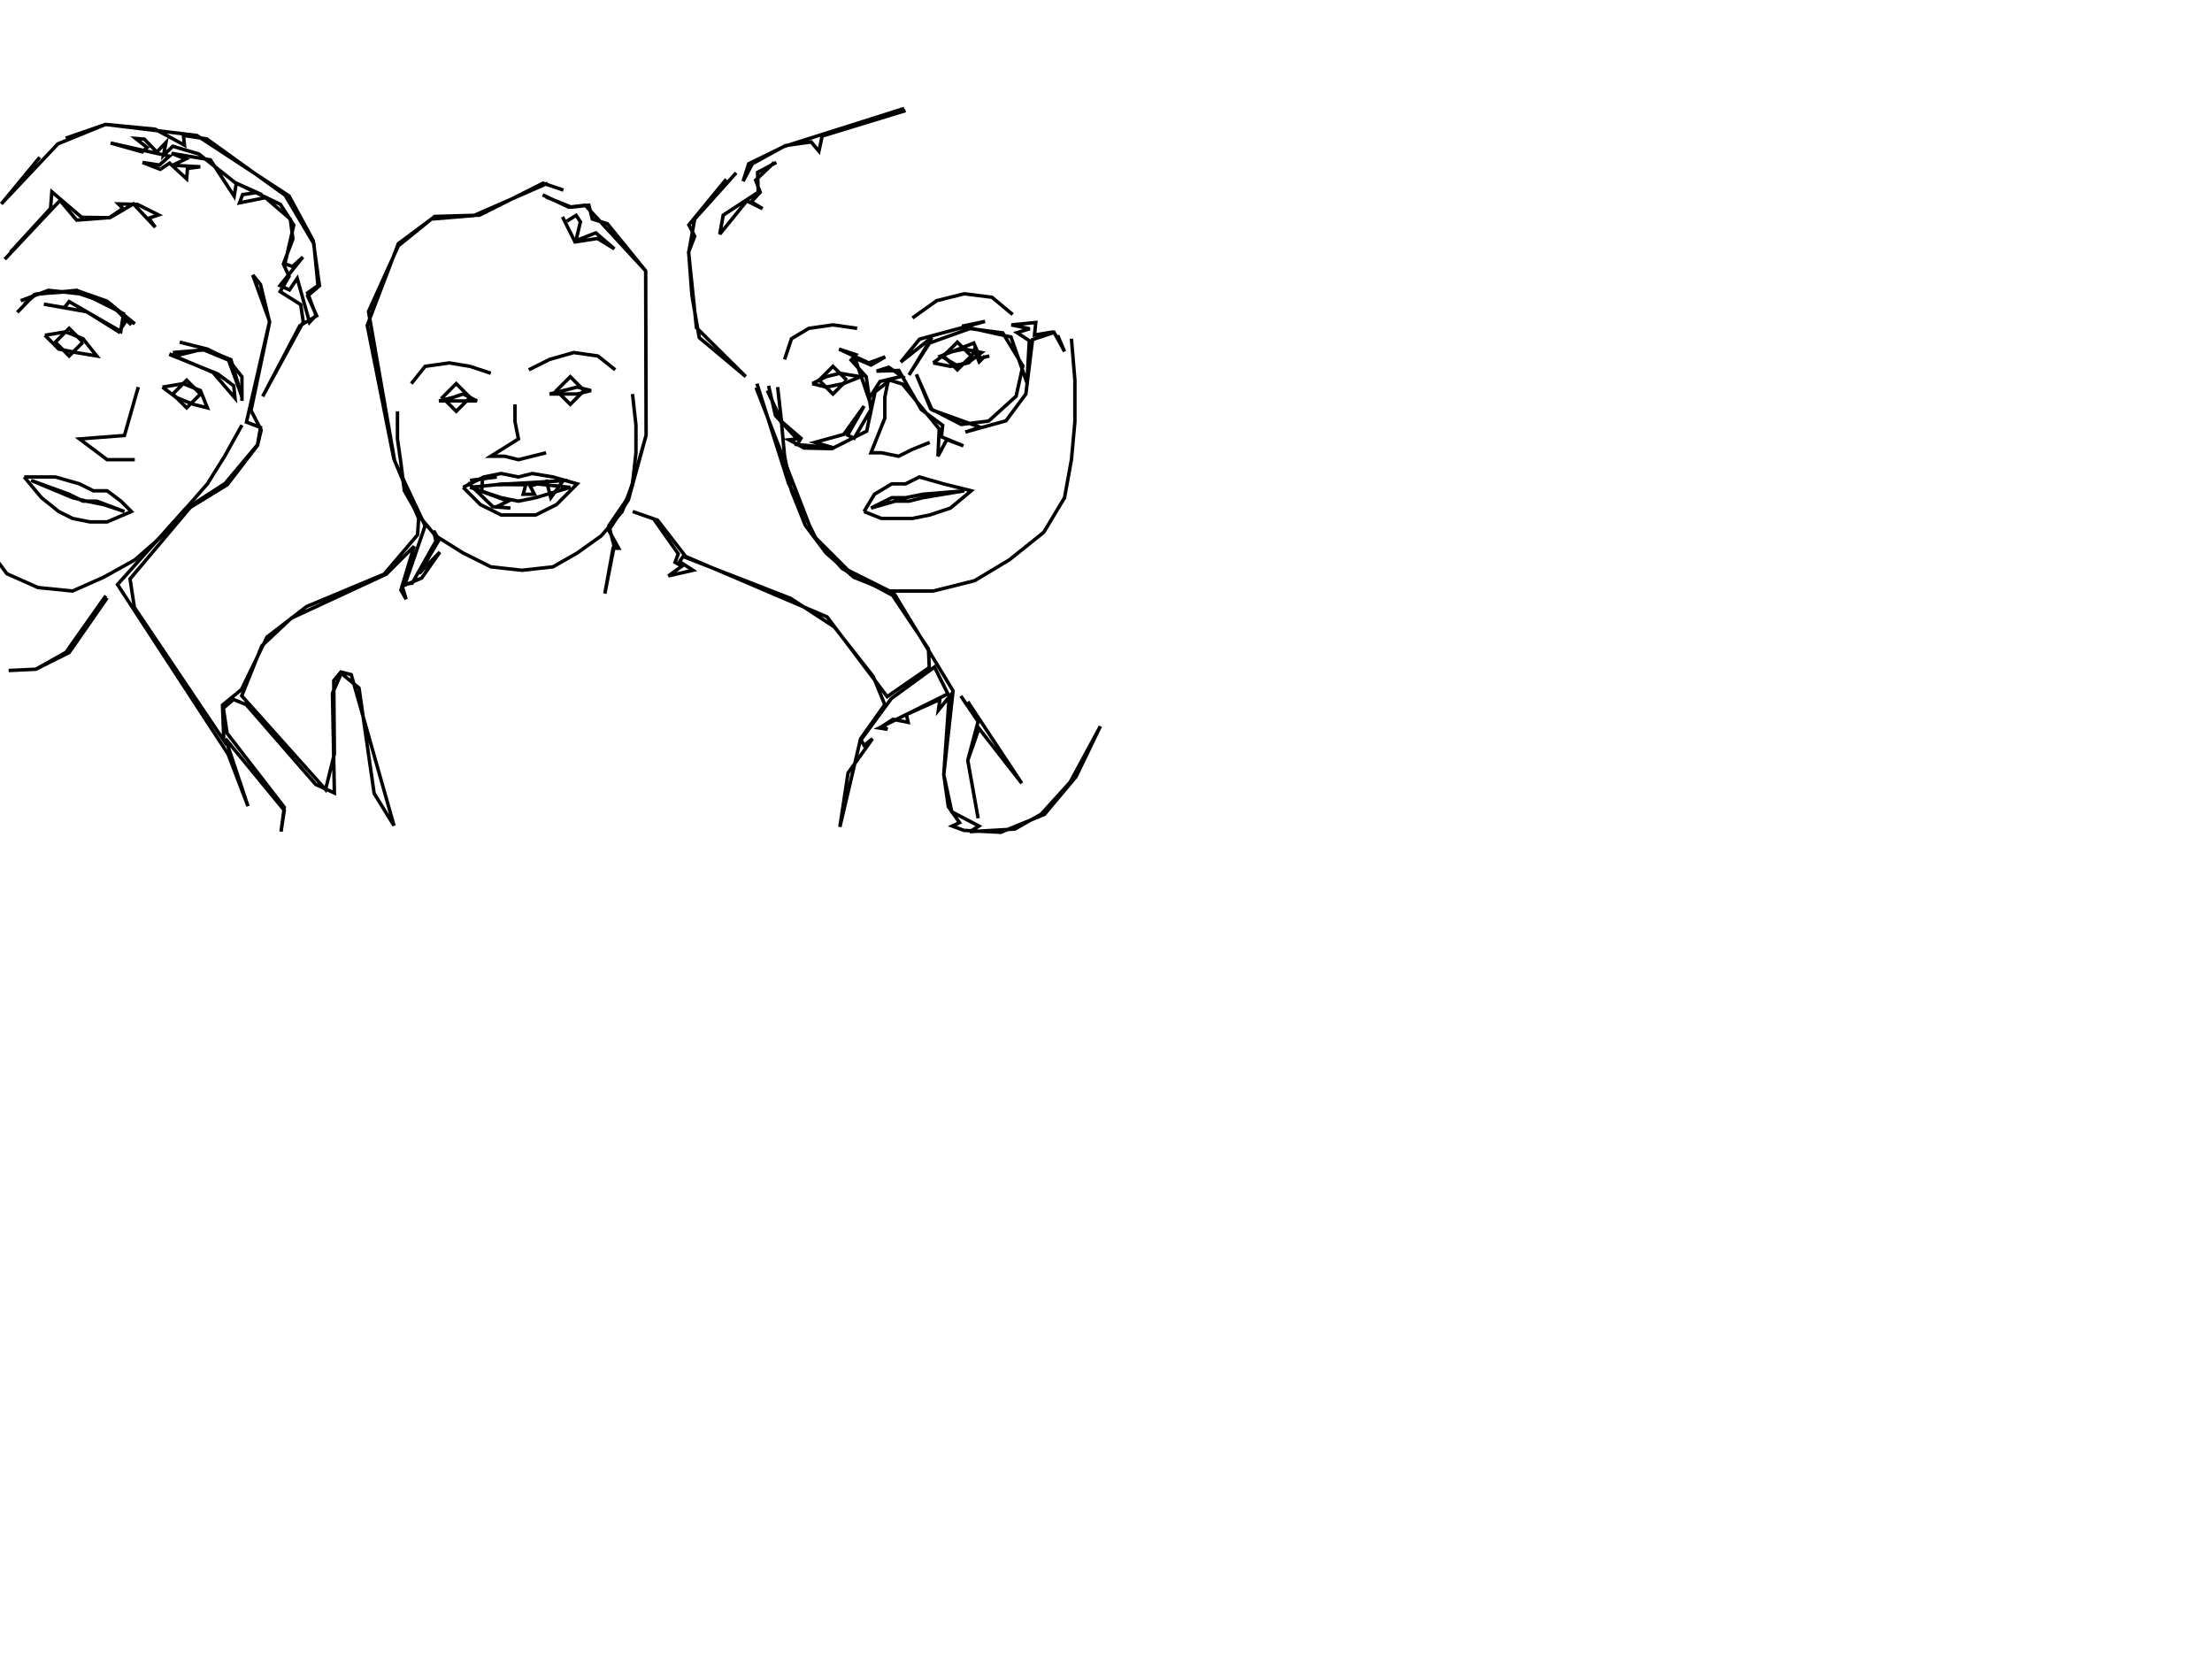
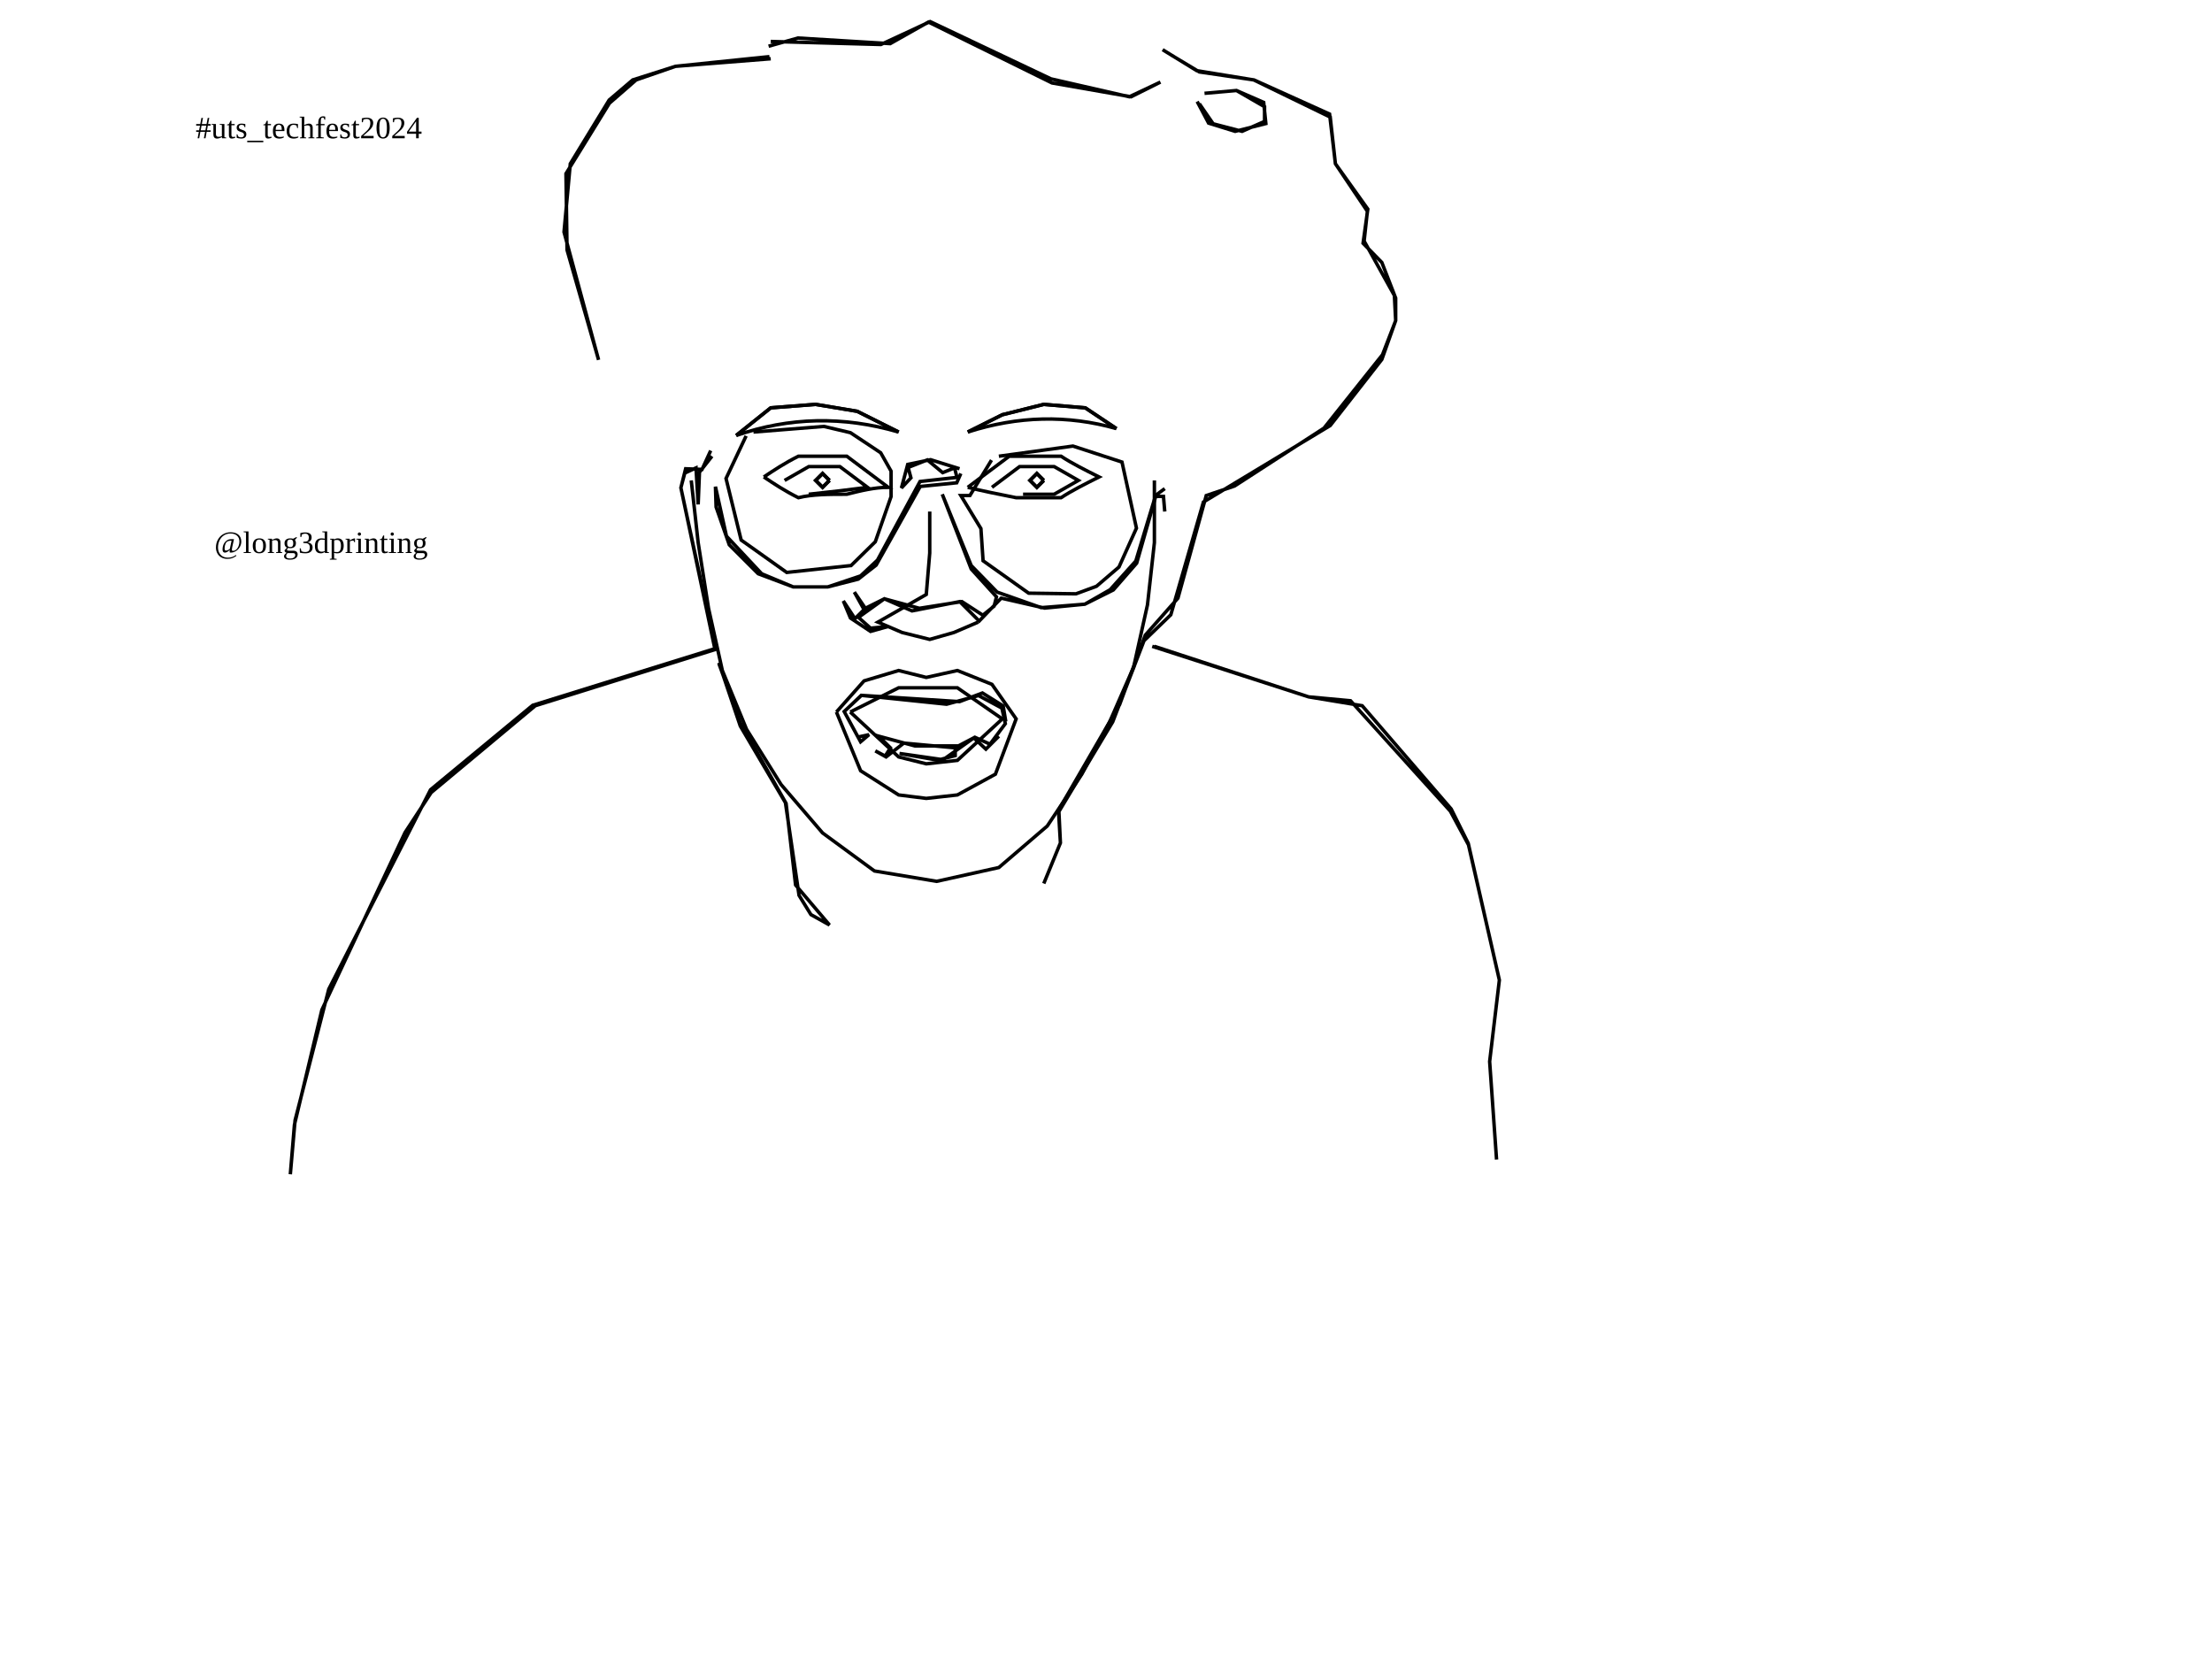
<svg xmlns="http://www.w3.org/2000/svg" baseProfile="tiny" height="480px" version="1.2" width="640px">
  <defs />
-   <polyline fill="none" points="278.0,201.375 283.0,208.75 280.0,220.0 283.0,236.75 280.0,220.0 283.25,210.75 295.625,226.625 280,203" stroke="black" />
-   <polyline fill="none" points="30.625,172.375 19.062,188.75 10.375,193.625 2.5,194.0 10.375,193.625 20.0,188.812 31,173" stroke="black" />
-   <polyline fill="none" points="164.25,139.0 144.062,140.188 152.125,140.25 151.375,143.0 154.625,143.0 153.375,140.625 158.125,139.25 159.375,144.0 163,139" stroke="black" />
-   <polyline fill="none" points="135.375,139.625 142.625,146.625 147.688,147.0 143.625,146.625 147.0,145.0 139.375,142.188 139.625,138.375 143.75,138.0 136,139" stroke="black" />
-   <polyline fill="none" points="218.75,112.125 235.375,155.062 243.688,164.5 258.25,172.25 268.625,187.75 268.875,193.125 256.688,201.562 239.312,178.5 198.375,161.0 190.25,150.5 183.062,148.0 189.125,150.125 196.25,160.25 195.312,162.688 197.312,163.812 193.375,166.625 200.5,165.0 196.625,162.5 197.625,161.0 228.75,173.125 241.375,181.375 252.625,195.688 256.0,203.875 249.0,213.75 243.0,239.25 245.375,223.625 252.438,213.75 250.0,215.625 249.125,214.062 257.875,202.125 270.375,193.0 274.25,200.75 254.375,210.625 256.75,211.0 255.375,210.062 258.375,208.125 262.75,209.0 262.25,206.75 271.938,202.375 271.5,205.5 274.625,201.625 273.062,224.125 274.375,233.375 277.625,238.0 275.5,239.0 278.875,240.25 289.562,240.812 302.188,235.625 311.312,224.75 318.375,210.125 309.625,226.312 301.25,235.562 293.625,239.875 280.625,240.625 283.25,239.0 275.375,234.875 273.062,224.125 275.75,199.875 258.625,171.625 245.375,165.0 236.0,155.625 228.188,139.938 219,111" stroke="black" />
-   <polyline fill="none" points="222.375,111.625 224.375,120.25 230.625,127.0 228.25,127.25 232.625,129.625 240.688,129.812 250.75,124.75 253.188,113.375 257.5,110.0 261.125,111.125 271.75,124.125 271.375,132.0 273.938,127.188 278.75,129.0 272.375,126.375 272.75,123.062 266.562,118.5 260.062,107.188 253.625,107.375 257.125,106.25 260.938,108.875 254.625,110.375 251.375,115.375 247.375,103.625 252.0,105.625 256.125,103.25 251.375,105.0 242.75,101.0 247.625,102.625 246.25,104.188 250.625,109.0 252.0,118.5 247.125,126.812 245.25,125.875 250.0,117.5 244.125,125.688 235.75,128.0 241.375,129.625 230.625,128.625 231.75,126.812 226.25,122.062 222,113" stroke="black" />
-   <polyline fill="none" points="49.0,102.375 61.625,107.75 68.0,115.188 67.625,111.625 63.0,108.188 50.312,103.062 58.562,101.062 66.125,104.188 70.0,114.75 66.812,104.062 59.625,101.188 50,102" stroke="black" />
-   <polyline fill="none" points="286.25,103.0 283.625,103.625 281.75,99.25 272.25,103.0 276.875,105.75 280.438,104.812 281.875,101.25 283.312,104.688 285,103" stroke="black" />
-   <polyline fill="none" points="304.875,96.0 299.312,96.938 299.688,93.312 292.625,94.0 297.938,95.125 294.25,96.25 297.812,98.562 297.125,110.75 292.5,97.5 278.375,94.375 285.0,93.0 266.062,98.125 260.625,104.75 269.625,97.625 263.0,108.5 268.938,99.25 280.625,95.062 290.125,96.312 295.938,105.875 294.0,114.625 286.062,121.812 278.125,122.812 269.25,118.25 265.125,108.312 269.688,118.625 283.625,123.625 279.312,125.0 291.062,121.75 296.812,114.0 298.75,98.25 305.0,96.188 308.0,101.688 306,97" stroke="black" />
-   <polyline fill="none" points="5.0,90.375 10.0,85.188 22.25,84.0 35.75,90.75 34.938,95.875 20.0,87.25 18.625,89.0 12.688,88.0 25.062,90.188 34.375,96.0 36.875,92.188 39.0,93.688 30.938,87.125 22.625,84.188 10.5,85.062 7,88" stroke="black" />
-   <polyline fill="none" points="162.75,62.75 166.375,70.0 172.875,69.0 177.75,72.0 172.375,67.375 166.625,69.625 167.938,64.188 166.688,62.312 164,64" stroke="black" />
-   <polyline fill="none" points="157.0,56.375 164.562,59.938 169.312,59.375 186.812,78.375 186.938,125.938 181.875,143.75 176.188,152.062 177.688,158.062 175.0,171.75 177.375,158.625 179.0,158.625 176.125,153.438 181.812,144.625 186.938,125.938 186.812,78.375 175.75,64.75 171.375,63.375 170.375,59.375 165.312,59.938 158,57" stroke="black" />
-   <polyline fill="none" points="1.375,75.0 17.375,58.0 22.188,63.688 31.875,62.938 38.625,59.0 44.938,65.75 43.062,63.125 45.875,62.188 39.75,59.125 34.25,59.0 35.562,60.312 31.625,63.0 23.625,62.875 15.0,55.5 14.625,60.312 3,73" stroke="black" />
-   <polyline fill="none" points="158.5,53.0 137.062,62.375 124.812,63.375 115.25,70.5 106.25,94.125 113.938,132.688 121.125,150.0 120.812,154.75 111.125,166.125 88.688,175.5 77.25,184.312 69.875,199.5 64.375,204.0 64.75,214.25 38.875,175.75 37.625,167.5 55.062,146.812 65.75,140.25 74.5,128.875 75.562,124.438 72.625,118.75 78.0,93.25 75.375,82.312 73.125,79.562 78.0,93.0 71.312,122.125 75.375,123.688 74.5,128.688 65.125,139.875 53.5,147.375 34.0,169.125 66.0,218.188 71.75,233.25 65.25,213.75 82.25,234.438 81.312,240.625 82.25,233.562 65.688,212.125 64.625,204.875 67.562,202.375 71.25,203.875 91.312,226.938 96.75,229.438 96.188,200.562 98.75,194.812 103.875,199.062 108.25,229.562 114.0,238.875 101.625,195.188 98.625,194.438 96.562,196.938 96.75,218.125 94.188,228.438 69.938,201.312 75.75,186.875 84.25,178.875 111.75,166.125 119.812,158.062 116.0,170.75 117.5,173.375 116.375,169.625 122.0,167.25 127.25,159.75 121.25,165.938 127.0,156.25 125.5,153.562 126.125,156.562 119.25,168.75 117.188,169.0 123.0,152.125 114.188,133.375 106.625,90.125 115.25,71.125 125.75,62.625 138.75,62.25 157.125,53.0 163,55" stroke="black" />
-   <polyline fill="none" points="210.125,51.875 199.312,65.062 201.0,68.375 199.25,72.875 200.188,85.438 202.312,97.688 215.75,108.938 201.5,94.812 199.25,73.125 201.0,63.375 213,50" stroke="black" />
-   <polyline fill="none" points="224.625,47.0 219.188,49.875 219.375,55.625 209.25,62.25 208.25,67.75 216.062,58.125 220.625,60.375 217.375,58.375 219.938,55.625 218.625,52.125 224,47" stroke="black" />
-   <polyline fill="none" points="11.5,45.5 0.375,59.0 16.75,41.625 30.5,36.0 44.875,37.375 53.375,42.0 53.062,39.188 59.812,40.188 82.5,56.5 90.812,70.5 92.0,82.625 89.0,84.75 91.438,91.25 89.562,93.25 86.0,80.562 83.75,83.875 81.0,82.625 87.625,74.375 84.625,77.125 82.438,76.312 85.0,65.125 81.125,59.125 68.0,52.812 57.562,44.562 50.0,42.312 47.312,44.938 48.0,41.25 45.375,44.0 41.75,40.25 39.25,40.062 42.562,42.688 41.125,43.938 32.0,41.375 49.0,45.188 46.125,47.75 41.25,47.0 46.375,49.0 49.062,47.188 54.0,51.75 54.25,48.75 57.938,48.25 49.938,47.812 53.75,46.0 49.625,44.375 60.875,46.25 67.75,56.75 68.375,53.0 74.375,55.688 70.188,56.312 69.312,58.688 76.812,57.188 84.0,63.375 84.75,69.125 82.0,76.375 83.625,79.938 81.062,84.375 87.0,88.125 87.75,93.125 76.0,114.688 86.75,94.25 91.625,91.375 89.0,85.625 92.438,82.688 90.625,69.625 83.625,56.688 56.938,39.188 30.5,36.0 19,40" stroke="black" />
-   <polyline fill="none" points="261.625,31.375 226.875,42.375 216.625,47.375 215.0,52.438 217.688,47.375 227.25,42.125 234.688,41.062 236.938,43.75 237.875,39.375 262,32" stroke="black" />
-   <polyline fill="none" points="-3,92 -6,102 -9,114 -10,125 -10,136 -8,147 -4,158 2,166 11,170 21,171 30,167 39,162 47,155 53,148 60,140 65,132 70,123" stroke="black" />
-   <polyline fill="none" points="6,87 14,84 23,85 32,88 38,94" stroke="black" />
-   <polyline fill="none" points="52,99 60,101 66,104 70,109 70,116" stroke="black" />
-   <polyline fill="none" points="40,112 38,119 36,126 23,127 27,130 31,133 35,133 39,133" stroke="black" />
-   <polyline fill="none" points="13,97 19,96 24,98 28,103 22,102 17,101 13,97" stroke="black" />
-   <polyline fill="none" points="24,99 20,103 16,99 20,95 24,99" stroke="black" />
-   <polyline fill="none" points="47,112 53,111 58,113 60,118 56,117 51,115 47,112" stroke="black" />
-   <polyline fill="none" points="58,114 54,118 50,114 54,110 58,114" stroke="black" />
-   <polyline fill="none" points="7,138 16,138 23,140 27,142 31,142 35,145 38,148 31,151 26,151 21,150 17,148 12,144 7,138" stroke="black" />
-   <polyline fill="none" points="9,139 21,144 25,145 30,146 36,148 28,145 24,145 20,143 9,139" stroke="black" />
-   <polyline fill="none" points="115,119 115,127 116,134 117,142 121,149 126,155 134,160 142,164 151,165 160,164 167,160 174,155 180,148 183,140 184,131 184,123 183,114" stroke="black" />
-   <polyline fill="none" points="119,111 123,106 130,105 136,106 142,108" stroke="black" />
-   <polyline fill="none" points="153,107 159,104 166,102 173,103 178,107" stroke="black" />
-   <polyline fill="none" points="149,117 149,122 150,127 142,132 146,132 150,133 154,132 158,131" stroke="black" />
-   <polyline fill="none" points="127,116 131,115 134,114 138,116 134,116 131,116 127,116" stroke="black" />
-   <polyline fill="none" points="136,115 132,119 128,115 132,111 136,115" stroke="black" />
-   <polyline fill="none" points="159,114 163,113 167,112 171,113 167,114 163,114 159,114" stroke="black" />
-   <polyline fill="none" points="169,113 165,117 161,113 165,109 169,113" stroke="black" />
-   <polyline fill="none" points="134,141 140,138 145,137 150,138 154,137 160,138 167,140 161,146 155,149 150,149 145,149 139,146 134,141" stroke="black" />
-   <polyline fill="none" points="136,141 146,140 150,140 155,140 165,141 155,144 150,145 145,144 136,141" stroke="black" />
-   <polyline fill="none" points="225,112 226,121 227,132 229,142 233,152 239,160 247,167 257,171 270,171 282,168 292,162 302,154 308,144 310,133 311,122 311,110 310,98" stroke="black" />
-   <polyline fill="none" points="227,104 229,98 234,95 241,94 248,95" stroke="black" />
-   <polyline fill="none" points="264,92 271,87 279,85 287,86 293,91" stroke="black" />
-   <polyline fill="none" points="257,110 256,115 256,121 252,131 255,131 260,132 264,130 269,128" stroke="black" />
-   <polyline fill="none" points="235,111 239,109 243,108 249,109 244,111 239,112 235,111" stroke="black" />
-   <polyline fill="none" points="245,110 241,114 237,110 241,106 245,110" stroke="black" />
-   <polyline fill="none" points="270,105 274,102 279,101 284,102 280,105 275,106 270,105" stroke="black" />
-   <polyline fill="none" points="281,103 277,107 273,103 277,99 281,103" stroke="black" />
-   <polyline fill="none" points="250,148 253,143 258,140 262,140 266,138 273,140 281,142 275,147 269,149 264,150 260,150 255,150 250,148" stroke="black" />
-   <polyline fill="none" points="252,147 258,144 262,144 267,143 279,142 267,144 263,145 259,145 252,147" stroke="black" />
+   <polyline fill="none" points="291.0,208.75 290.25,204.25 284.25,200.5 277.625,203.0 249.25,201.188 244.25,205.875 249.0,214.625 251.438,212.562 248.25,213.25 244.25,205.875 249.188,201.188 273.875,203.75 283.125,201.25 289.875,204.875 290.875,209.375 286.438,215.312 282.062,213.312 277.312,215.812 264.688,215.812 254.25,213.0 257.625,216.375 256.125,218.75 253.25,217.25 256.375,219.0 261.5,215.0 276.375,216.375 276.375,218.625 271.312,219.938 260.25,218.0 272.875,219.812 281.75,213.5 285.25,216.75 289,213" stroke="black" />
+   <polyline fill="none" points="208.0,191.75 214.188,210.062 227.25,232.25 231.188,259.062 234.625,264.625 240.0,267.625 230.188,256.062 227.438,232.438 214.188,209.062 208,192" stroke="black" />
+   <polyline fill="none" points="333.375,187.0 378.625,201.625 390.75,202.75 419.625,234.688 424.875,244.438 433.812,283.562 431.0,307.125 433.0,335.5 431.0,307.125 433.812,283.562 424.812,244.0 419.875,234.062 394.125,204.188 378.625,201.625 334,187" stroke="black" />
+   <polyline fill="none" points="337.0,141.375 334.375,143.312 328.625,162.312 321.188,170.625 313.875,174.812 301.25,175.812 288.5,171.312 281.0,163.625 272.625,143.0 281.0,164.625 288.312,172.688 287.625,175.375 284.375,178.0 278.312,174.062 266.0,176.0 255.875,173.25 250.375,176.0 247.188,171.312 250.0,176.375 247.375,179.0 244.0,173.875 246.062,178.812 251.875,182.688 257.0,181.25 251.875,181.75 248.375,178.625 255.875,173.25 263.875,176.75 277.688,174.062 283.312,179.688 289.688,173.062 302.25,175.938 313.875,174.812 322.125,170.688 328.875,162.938 334.375,143.625 336.625,143.625 337,148" stroke="black" />
+   <polyline fill="none" points="277.625,135.625 269.25,133.0 262.625,134.375 260.812,141.188 263.562,138.25 262.75,135.25 268.312,133.062 272.75,136.75 276.188,135.375 276.875,138.125 266.188,139.312 253.875,162.062 249.0,166.625 239.5,169.812 229.5,169.812 220.375,166.0 210.188,155.125 207.0,140.812 207.188,146.688 211.0,157.625 219.375,166.0 229.5,169.812 239.5,169.812 248.312,167.562 253.5,163.5 266.25,140.75 276.812,139.688 278,137" stroke="black" />
+   <polyline fill="none" points="205.625,130.375 203.125,135.812 198.375,135.625 197.0,141.125 207.0,187.625 154.125,204.062 124.562,228.5 95.125,286.188 85.375,324.125 84.0,339.75 85.188,325.438 93.125,292.188 117.188,240.875 124.75,229.312 154.875,204.188 206.875,187.938 197.0,141.125 198.125,136.875 201.375,135.375 202.0,145.938 202.375,136.625 206,132" stroke="black" />
+   <polyline fill="none" points="286.875,133.125 280.625,143.375 278.0,143.375 283.812,152.938 284.438,162.25 297.625,171.625 311.312,171.812 317.25,169.625 323.75,164.062 328.812,152.812 324.625,133.688 310.438,129.062 289,132" stroke="black" />
+   <polyline fill="none" points="215.875,126.125 210.062,138.438 214.438,156.25 227.625,165.625 246.25,163.625 253.25,156.75 257.812,143.688 257.812,136.312 254.812,131.0 246.062,125.188 238.375,123.375 218,125" stroke="black" />
+   <polyline fill="none" points="346.375,29.375 349.688,35.625 357.375,38.0 366.25,35.75 365.625,29.625 357.75,26.188 348.5,27.0 357.75,26.188 365.875,30.875 365.875,35.125 359.375,38.0 351.0,35.812 347,30" stroke="black" />
+   <polyline fill="none" points="222.625,16.375 195.438,19.188 183.062,23.125 176.25,28.938 165.0,47.375 163.188,67.125 173.188,104.125 164.062,72.312 163.75,50.25 176.312,29.875 184.062,23.125 195.438,19.188 223,17" stroke="black" />
+   <polyline fill="none" points="336.375,14.375 346.25,20.438 362.75,23.125 384.875,33.875 386.375,47.375 395.625,61.125 394.688,69.75 403.438,85.5 403.812,92.75 400.0,102.625 383.062,123.875 357.188,140.625 349.0,143.375 340.812,173.062 331.375,183.75 323.938,203.875 306.25,234.438 306.812,243.875 302.0,255.625 306.812,243.875 306.375,234.812 321.938,208.875 331.0,185.375 338.75,177.875 348.188,145.25 384.875,123.125 399.812,104.0 403.812,92.75 403.812,86.25 399.812,75.938 394.375,70.375 395.75,60.5 386.375,47.375 384.688,33.0 362.812,23.125 347.0,20.812 339,16" stroke="black" />
+   <polyline fill="none" points="222.375,13.375 230.875,11.0 257.562,12.625 268.625,6.375 304.375,24.0 327.25,28.0 335.75,23.75 326.75,28.0 304.062,22.812 269.125,6.25 254.875,12.875 223,12" stroke="black" />
+   <polyline fill="none" points="200,139 202,157 205,176 209,194 216,211 226,227 238,241 253,252 271,255 289,251 303,239 313,224 321,209 328,193 332,175 334,157 334,139" stroke="black" />
+   <path d="M 213,126 L 223,118 L 236,117 L 248,119 L 260,125 Q 236.0,118 213,126" fill="none" stroke="black" />
+   <polyline fill="none" points="213,126 223,118 236,117 248,119 260,125" stroke="black" />
+   <path d="M 280,125 L 290,120 L 302,117 L 314,118 L 323,124 Q 301.8,118 280,125" fill="none" stroke="black" />
+   <polyline fill="none" points="280,125 290,120 302,117 314,118 323,124" stroke="black" />
+   <polyline fill="none" points="269,148 269,160 268,172 254,180 261,183 269,185 276,183 283,180" stroke="black" />
+   <path d="M 221,138 C 224,136 227,134 231,132 C 235,132 240,132 245,132 C 249,135 253,138 257,141 C 253,141 249,142 245,143 C 240,143 235,143 231,144 C 227,142 224,140 221,138 " fill="none" stroke="black" />
+   <polyline fill="none" points="240,139 238,141 236,139 238,137 240,139" stroke="black" />
+   <polyline fill="none" points="227,139 234,135 243,135 251,141 243,142 234,143" stroke="black" />
+   <polyline fill="none" points="240,139 238,141 236,139 238,137 240,139" stroke="black" />
+   <path d="M 280,141 C 284,138 288,135 292,132 C 297,132 302,132 307,132 C 310,134 314,136 318,138 C 314,140 310,142 307,144 C 302,144 298,144 294,144 C 289,143 284,142 280,141 " fill="none" stroke="black" />
+   <polyline fill="none" points="302,139 300,141 298,139 300,137 302,139" stroke="black" />
+   <polyline fill="none" points="287,141 295,135 305,135 312,139 305,143 296,143" stroke="black" />
+   <polyline fill="none" points="302,139 300,141 298,139 300,137 302,139" stroke="black" />
+   <polyline fill="none" points="242,206 250,197 260,194 268,196 277,194 287,198 294,208 288,224 277,230 268,231 260,230 249,223 242,206" stroke="black" />
+   <polyline fill="none" points="246,206 260,199 268,199 277,199 290,208 277,220 268,221 260,219 246,206" stroke="black" />
+   <text fill="black" font-size="9" x="62" y="160">@long3dprinting</text>
+   <text fill="black" font-size="9" x="56.6" y="40">#uts_techfest2024</text>
</svg>
